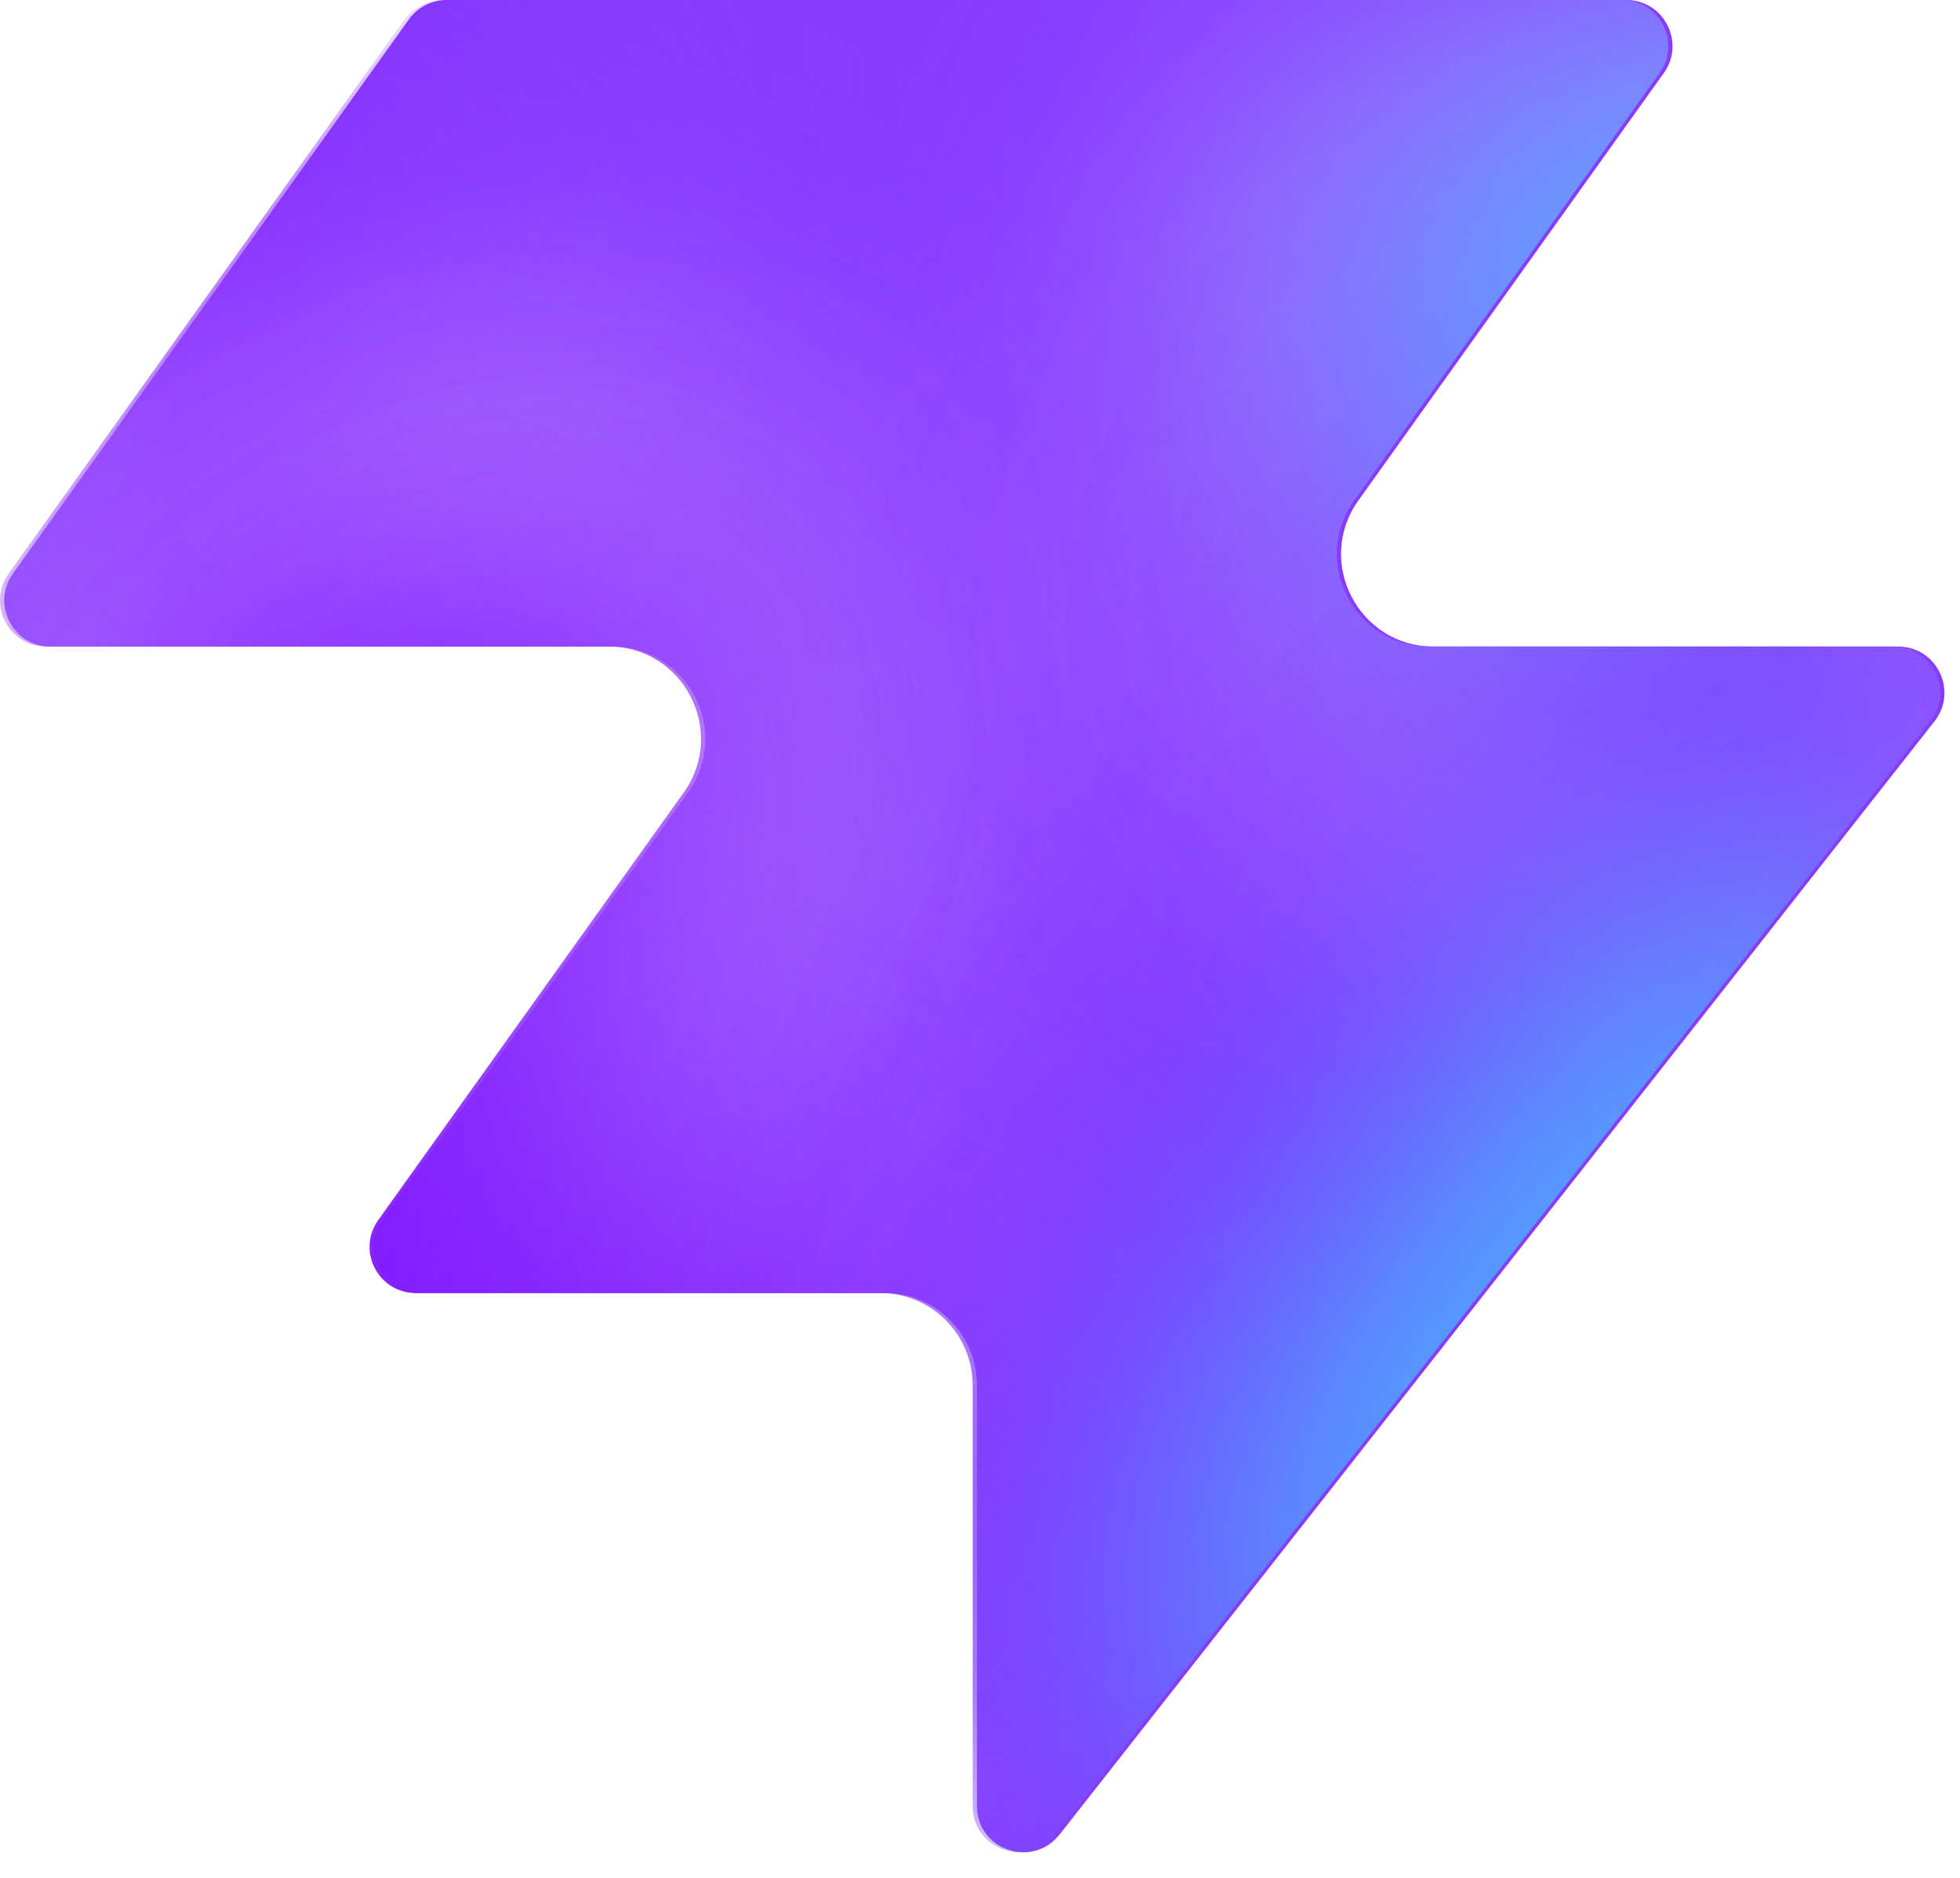
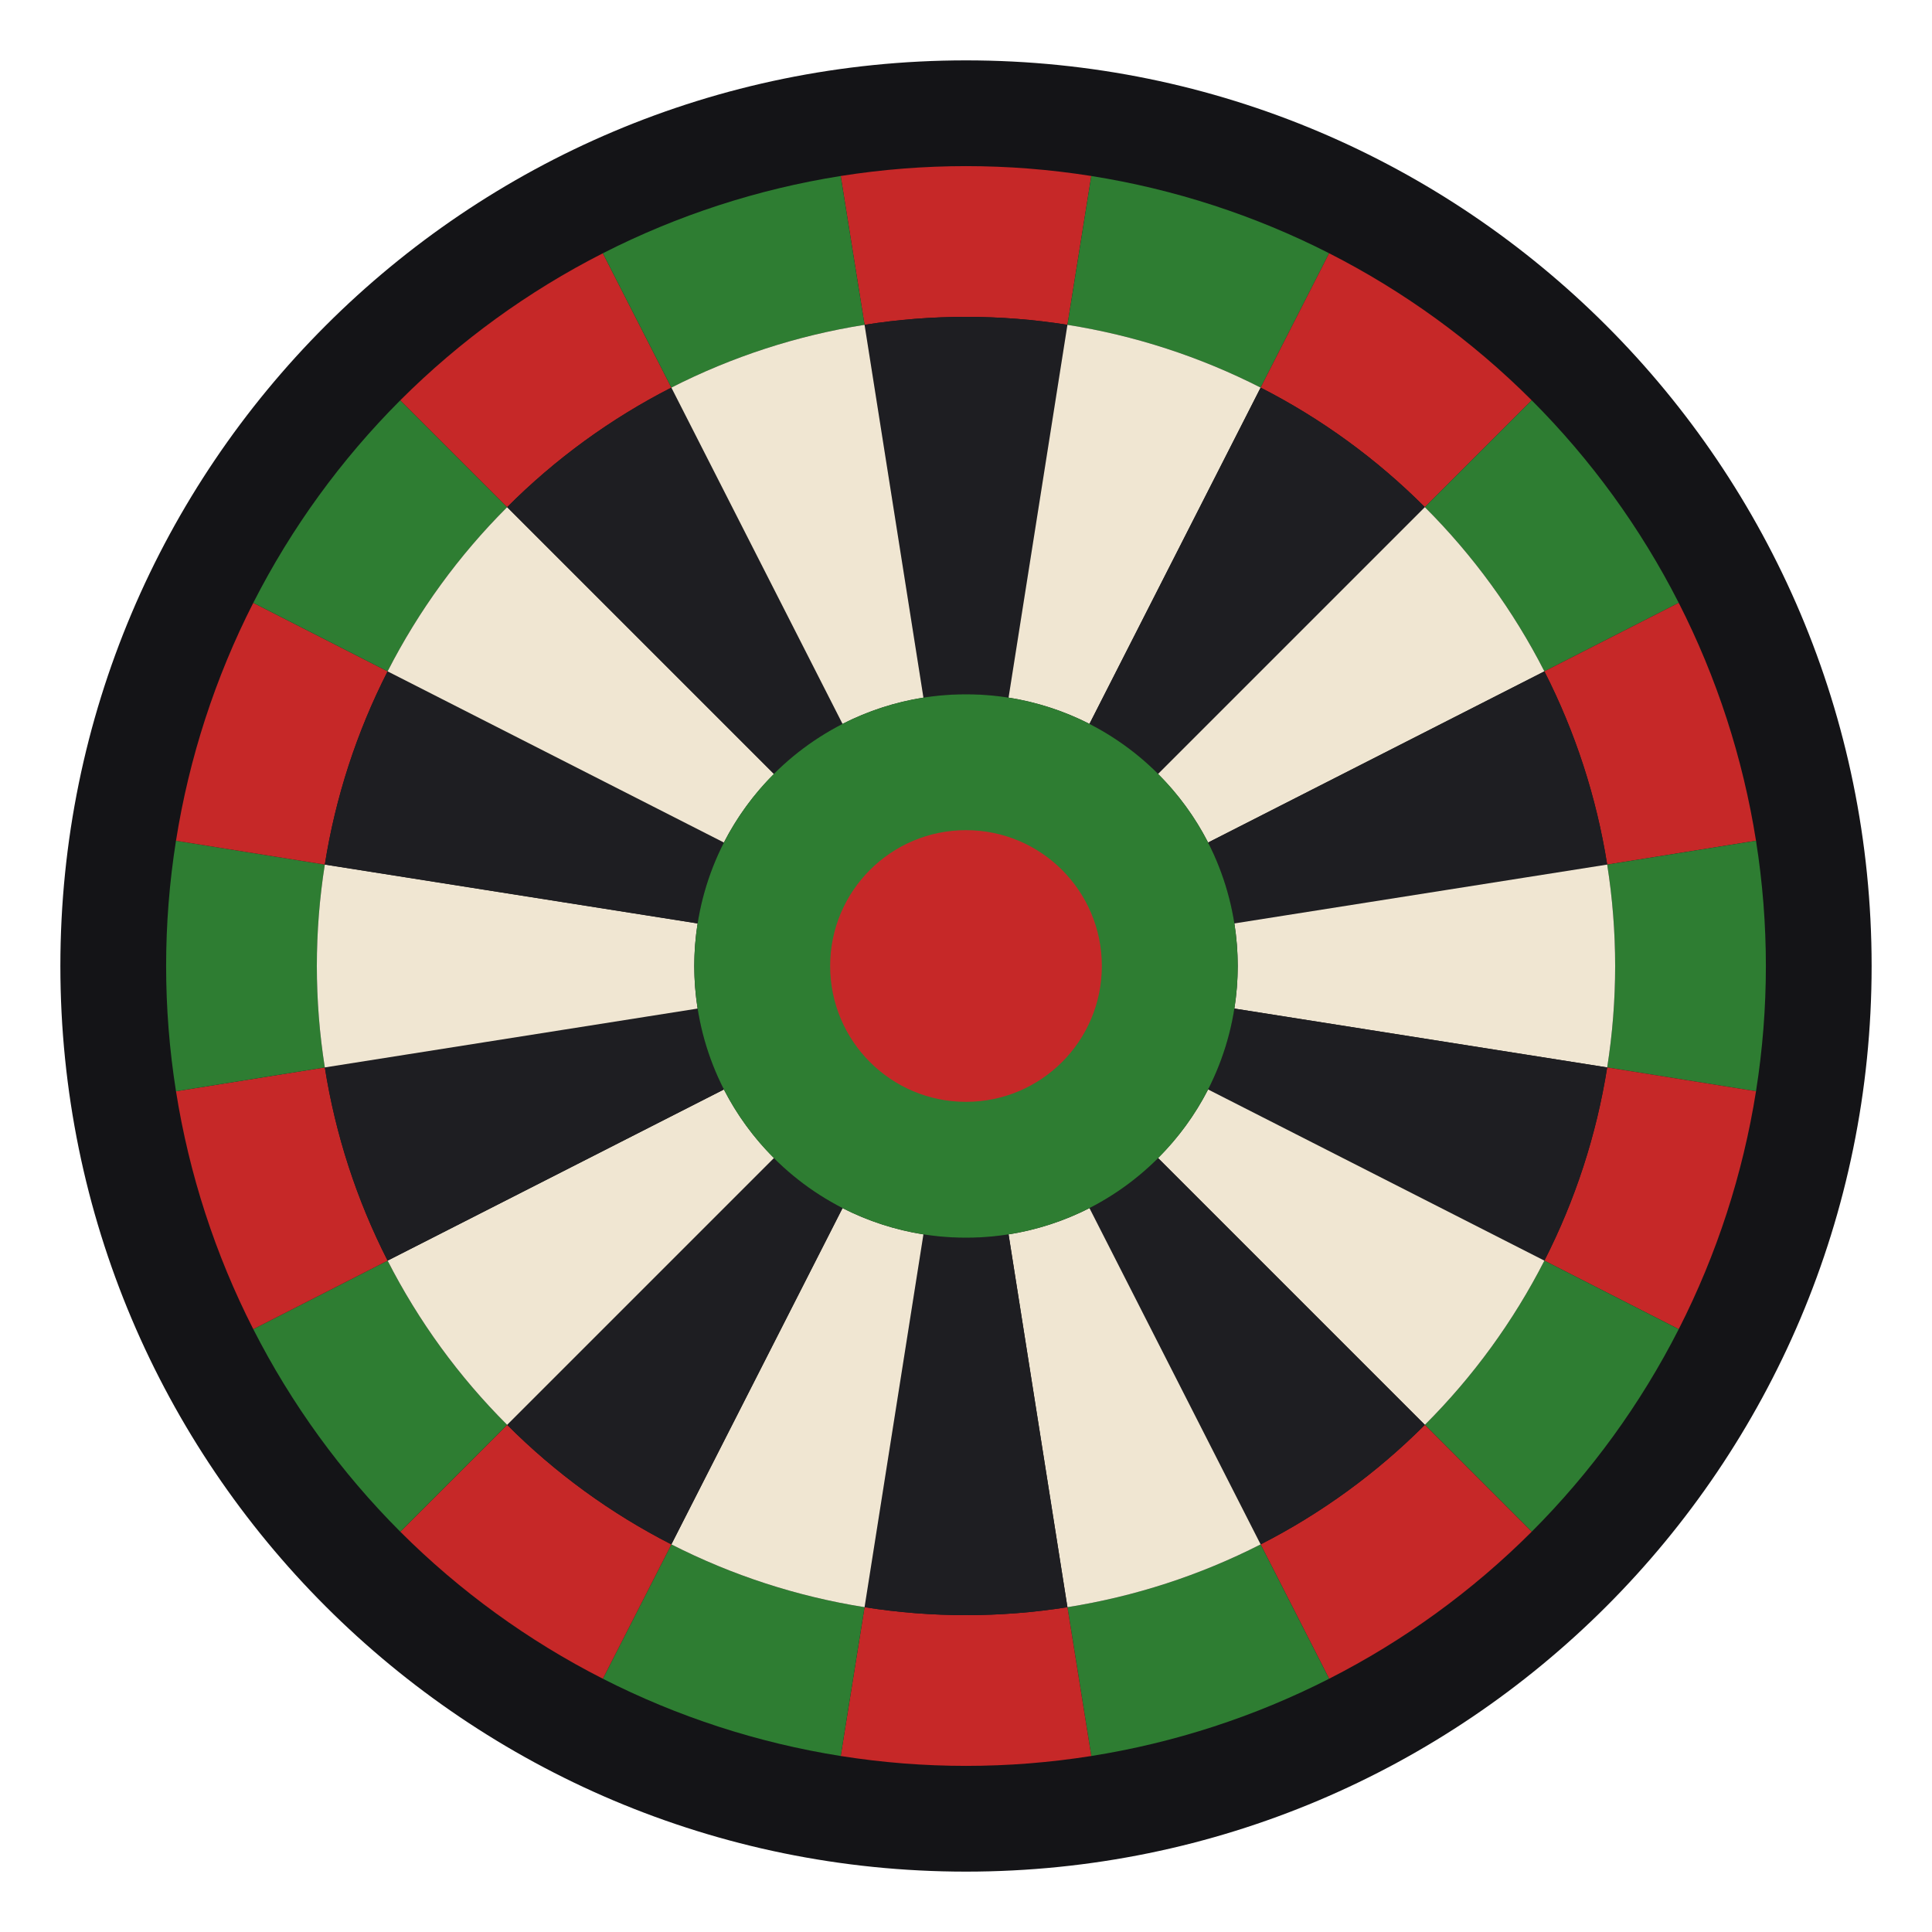
- <svg xmlns="http://www.w3.org/2000/svg" width="48" height="46" fill="none" viewBox="0 0 48 46">
-   <path fill="#863bff" d="M25.946 44.938c-.664.845-2.021.375-2.021-.698V33.937a2.26 2.26 0 0 0-2.262-2.262H10.287c-.92 0-1.456-1.04-.92-1.788l7.48-10.471c1.07-1.497 0-3.578-1.842-3.578H1.237c-.92 0-1.456-1.04-.92-1.788L10.013.474c.214-.297.556-.474.92-.474h28.894c.92 0 1.456 1.04.92 1.788l-7.48 10.471c-1.07 1.498 0 3.579 1.842 3.579h11.377c.943 0 1.473 1.088.89 1.83L25.947 44.94z" style="fill:#863bff;fill:color(display-p3 .525 .23 1);fill-opacity:1" />
-   <mask id="a" width="48" height="46" x="0" y="0" maskUnits="userSpaceOnUse" style="mask-type:alpha">
-     <path fill="#000" d="M25.842 44.938c-.664.844-2.021.375-2.021-.698V33.937a2.26 2.26 0 0 0-2.262-2.262H10.183c-.92 0-1.456-1.04-.92-1.788l7.48-10.471c1.07-1.498 0-3.579-1.842-3.579H1.133c-.92 0-1.456-1.04-.92-1.787L9.91.473c.214-.297.556-.474.92-.474h28.894c.92 0 1.456 1.04.92 1.788l-7.48 10.471c-1.07 1.498 0 3.578 1.842 3.578h11.377c.943 0 1.473 1.088.89 1.832L25.843 44.94z" style="fill:#000;fill-opacity:1" />
-   </mask>
-   <g mask="url(#a)">
-     <g filter="url(#b)">
-       <ellipse cx="5.508" cy="14.704" fill="#ede6ff" rx="5.508" ry="14.704" style="fill:#ede6ff;fill:color(display-p3 .927 .903 1);fill-opacity:1" transform="matrix(.00324 1 1 -.00324 -4.47 31.516)" />
-     </g>
-     <g filter="url(#c)">
-       <ellipse cx="10.399" cy="29.851" fill="#ede6ff" rx="10.399" ry="29.851" style="fill:#ede6ff;fill:color(display-p3 .927 .903 1);fill-opacity:1" transform="matrix(.00324 1 1 -.00324 -39.328 7.883)" />
-     </g>
-     <g filter="url(#d)">
-       <ellipse cx="5.508" cy="30.487" fill="#7e14ff" rx="5.508" ry="30.487" style="fill:#7e14ff;fill:color(display-p3 .492 .077 1);fill-opacity:1" transform="rotate(89.814 -25.913 -14.639)scale(1 -1)" />
-     </g>
-     <g filter="url(#e)">
-       <ellipse cx="5.508" cy="30.599" fill="#7e14ff" rx="5.508" ry="30.599" style="fill:#7e14ff;fill:color(display-p3 .492 .077 1);fill-opacity:1" transform="rotate(89.814 -32.644 -3.334)scale(1 -1)" />
-     </g>
-     <g filter="url(#f)">
-       <ellipse cx="5.508" cy="30.599" fill="#7e14ff" rx="5.508" ry="30.599" style="fill:#7e14ff;fill:color(display-p3 .492 .077 1);fill-opacity:1" transform="matrix(.00324 1 1 -.00324 -34.34 30.47)" />
-     </g>
-     <g filter="url(#g)">
-       <ellipse cx="14.072" cy="22.078" fill="#ede6ff" rx="14.072" ry="22.078" style="fill:#ede6ff;fill:color(display-p3 .927 .903 1);fill-opacity:1" transform="rotate(93.35 24.506 48.493)scale(-1 1)" />
-     </g>
-     <g filter="url(#h)">
-       <ellipse cx="3.47" cy="21.501" fill="#7e14ff" rx="3.47" ry="21.501" style="fill:#7e14ff;fill:color(display-p3 .492 .077 1);fill-opacity:1" transform="rotate(89.009 28.708 47.59)scale(-1 1)" />
-     </g>
-     <g filter="url(#i)">
-       <ellipse cx="3.47" cy="21.501" fill="#7e14ff" rx="3.47" ry="21.501" style="fill:#7e14ff;fill:color(display-p3 .492 .077 1);fill-opacity:1" transform="rotate(89.009 28.708 47.59)scale(-1 1)" />
-     </g>
-     <g filter="url(#j)">
-       <ellipse cx=".387" cy="8.972" fill="#7e14ff" rx="4.407" ry="29.108" style="fill:#7e14ff;fill:color(display-p3 .492 .077 1);fill-opacity:1" transform="rotate(39.51 .387 8.972)" />
-     </g>
-     <g filter="url(#k)">
-       <ellipse cx="47.523" cy="-6.092" fill="#7e14ff" rx="4.407" ry="29.108" style="fill:#7e14ff;fill:color(display-p3 .492 .077 1);fill-opacity:1" transform="rotate(37.892 47.523 -6.092)" />
-     </g>
-     <g filter="url(#l)">
-       <ellipse cx="41.412" cy="6.333" fill="#47bfff" rx="5.971" ry="9.665" style="fill:#47bfff;fill:color(display-p3 .28 .748 1);fill-opacity:1" transform="rotate(37.892 41.412 6.333)" />
-     </g>
-     <g filter="url(#m)">
-       <ellipse cx="-1.879" cy="38.332" fill="#7e14ff" rx="4.407" ry="29.108" style="fill:#7e14ff;fill:color(display-p3 .492 .077 1);fill-opacity:1" transform="rotate(37.892 -1.88 38.332)" />
-     </g>
-     <g filter="url(#n)">
-       <ellipse cx="-1.879" cy="38.332" fill="#7e14ff" rx="4.407" ry="29.108" style="fill:#7e14ff;fill:color(display-p3 .492 .077 1);fill-opacity:1" transform="rotate(37.892 -1.88 38.332)" />
-     </g>
-     <g filter="url(#o)">
-       <ellipse cx="35.651" cy="29.907" fill="#7e14ff" rx="4.407" ry="29.108" style="fill:#7e14ff;fill:color(display-p3 .492 .077 1);fill-opacity:1" transform="rotate(37.892 35.651 29.907)" />
-     </g>
-     <g filter="url(#p)">
-       <ellipse cx="38.418" cy="32.4" fill="#47bfff" rx="5.971" ry="15.297" style="fill:#47bfff;fill:color(display-p3 .28 .748 1);fill-opacity:1" transform="rotate(37.892 38.418 32.4)" />
-     </g>
-   </g>
-   <defs>
-     <filter id="b" width="60.045" height="41.654" x="-19.77" y="16.149" color-interpolation-filters="sRGB" filterUnits="userSpaceOnUse">
-       <feFlood flood-opacity="0" result="BackgroundImageFix" />
-       <feBlend in="SourceGraphic" in2="BackgroundImageFix" result="shape" />
-       <feGaussianBlur result="effect1_foregroundBlur_2002_17158" stdDeviation="7.659" />
-     </filter>
-     <filter id="c" width="90.34" height="51.437" x="-54.613" y="-7.533" color-interpolation-filters="sRGB" filterUnits="userSpaceOnUse">
-       <feFlood flood-opacity="0" result="BackgroundImageFix" />
-       <feBlend in="SourceGraphic" in2="BackgroundImageFix" result="shape" />
-       <feGaussianBlur result="effect1_foregroundBlur_2002_17158" stdDeviation="7.659" />
-     </filter>
-     <filter id="d" width="79.355" height="29.4" x="-49.64" y="2.03" color-interpolation-filters="sRGB" filterUnits="userSpaceOnUse">
-       <feFlood flood-opacity="0" result="BackgroundImageFix" />
-       <feBlend in="SourceGraphic" in2="BackgroundImageFix" result="shape" />
-       <feGaussianBlur result="effect1_foregroundBlur_2002_17158" stdDeviation="4.596" />
-     </filter>
-     <filter id="e" width="79.579" height="29.4" x="-45.045" y="20.029" color-interpolation-filters="sRGB" filterUnits="userSpaceOnUse">
-       <feFlood flood-opacity="0" result="BackgroundImageFix" />
-       <feBlend in="SourceGraphic" in2="BackgroundImageFix" result="shape" />
-       <feGaussianBlur result="effect1_foregroundBlur_2002_17158" stdDeviation="4.596" />
-     </filter>
-     <filter id="f" width="79.579" height="29.4" x="-43.513" y="21.178" color-interpolation-filters="sRGB" filterUnits="userSpaceOnUse">
-       <feFlood flood-opacity="0" result="BackgroundImageFix" />
-       <feBlend in="SourceGraphic" in2="BackgroundImageFix" result="shape" />
-       <feGaussianBlur result="effect1_foregroundBlur_2002_17158" stdDeviation="4.596" />
-     </filter>
-     <filter id="g" width="74.749" height="58.852" x="15.756" y="-17.901" color-interpolation-filters="sRGB" filterUnits="userSpaceOnUse">
-       <feFlood flood-opacity="0" result="BackgroundImageFix" />
-       <feBlend in="SourceGraphic" in2="BackgroundImageFix" result="shape" />
-       <feGaussianBlur result="effect1_foregroundBlur_2002_17158" stdDeviation="7.659" />
-     </filter>
-     <filter id="h" width="61.377" height="25.362" x="23.548" y="2.284" color-interpolation-filters="sRGB" filterUnits="userSpaceOnUse">
-       <feFlood flood-opacity="0" result="BackgroundImageFix" />
-       <feBlend in="SourceGraphic" in2="BackgroundImageFix" result="shape" />
-       <feGaussianBlur result="effect1_foregroundBlur_2002_17158" stdDeviation="4.596" />
-     </filter>
-     <filter id="i" width="61.377" height="25.362" x="23.548" y="2.284" color-interpolation-filters="sRGB" filterUnits="userSpaceOnUse">
-       <feFlood flood-opacity="0" result="BackgroundImageFix" />
-       <feBlend in="SourceGraphic" in2="BackgroundImageFix" result="shape" />
-       <feGaussianBlur result="effect1_foregroundBlur_2002_17158" stdDeviation="4.596" />
-     </filter>
-     <filter id="j" width="56.045" height="63.649" x="-27.636" y="-22.853" color-interpolation-filters="sRGB" filterUnits="userSpaceOnUse">
-       <feFlood flood-opacity="0" result="BackgroundImageFix" />
-       <feBlend in="SourceGraphic" in2="BackgroundImageFix" result="shape" />
-       <feGaussianBlur result="effect1_foregroundBlur_2002_17158" stdDeviation="4.596" />
-     </filter>
-     <filter id="k" width="54.814" height="64.646" x="20.116" y="-38.415" color-interpolation-filters="sRGB" filterUnits="userSpaceOnUse">
-       <feFlood flood-opacity="0" result="BackgroundImageFix" />
-       <feBlend in="SourceGraphic" in2="BackgroundImageFix" result="shape" />
-       <feGaussianBlur result="effect1_foregroundBlur_2002_17158" stdDeviation="4.596" />
-     </filter>
-     <filter id="l" width="33.541" height="35.313" x="24.641" y="-11.323" color-interpolation-filters="sRGB" filterUnits="userSpaceOnUse">
-       <feFlood flood-opacity="0" result="BackgroundImageFix" />
-       <feBlend in="SourceGraphic" in2="BackgroundImageFix" result="shape" />
-       <feGaussianBlur result="effect1_foregroundBlur_2002_17158" stdDeviation="4.596" />
-     </filter>
-     <filter id="m" width="54.814" height="64.646" x="-29.286" y="6.009" color-interpolation-filters="sRGB" filterUnits="userSpaceOnUse">
-       <feFlood flood-opacity="0" result="BackgroundImageFix" />
-       <feBlend in="SourceGraphic" in2="BackgroundImageFix" result="shape" />
-       <feGaussianBlur result="effect1_foregroundBlur_2002_17158" stdDeviation="4.596" />
-     </filter>
-     <filter id="n" width="54.814" height="64.646" x="-29.286" y="6.009" color-interpolation-filters="sRGB" filterUnits="userSpaceOnUse">
-       <feFlood flood-opacity="0" result="BackgroundImageFix" />
-       <feBlend in="SourceGraphic" in2="BackgroundImageFix" result="shape" />
-       <feGaussianBlur result="effect1_foregroundBlur_2002_17158" stdDeviation="4.596" />
-     </filter>
-     <filter id="o" width="54.814" height="64.646" x="8.244" y="-2.416" color-interpolation-filters="sRGB" filterUnits="userSpaceOnUse">
-       <feFlood flood-opacity="0" result="BackgroundImageFix" />
-       <feBlend in="SourceGraphic" in2="BackgroundImageFix" result="shape" />
-       <feGaussianBlur result="effect1_foregroundBlur_2002_17158" stdDeviation="4.596" />
-     </filter>
-     <filter id="p" width="39.409" height="43.623" x="18.713" y="10.588" color-interpolation-filters="sRGB" filterUnits="userSpaceOnUse">
-       <feFlood flood-opacity="0" result="BackgroundImageFix" />
-       <feBlend in="SourceGraphic" in2="BackgroundImageFix" result="shape" />
-       <feGaussianBlur result="effect1_foregroundBlur_2002_17158" stdDeviation="4.596" />
-     </filter>
-   </defs>
+ <svg xmlns="http://www.w3.org/2000/svg" viewBox="0 0 64 64">
+   <circle cx="32" cy="32" r="30" fill="#141417" />
+   <path d="M27.85 5.83A26.5 26.5 0 0 1 36.15 5.83L35.36 10.76A21.5 21.5 0 0 0 28.64 10.76Z" fill="#c62828" />
+   <path d="M28.64 10.76A21.5 21.5 0 0 1 35.36 10.76L33.41 23.11A9 9 0 0 0 30.59 23.11Z" fill="#1e1e22" />
+   <path d="M36.15 5.83A26.5 26.5 0 0 1 44.03 8.39L41.76 12.84A21.5 21.5 0 0 0 35.36 10.76Z" fill="#2e7d32" />
+   <path d="M35.36 10.76A21.5 21.5 0 0 1 41.76 12.84L36.09 23.98A9 9 0 0 0 33.41 23.11Z" fill="#f0e6d2" />
+   <path d="M44.03 8.39A26.5 26.5 0 0 1 50.74 13.26L47.2 16.8A21.5 21.5 0 0 0 41.76 12.84Z" fill="#c62828" />
+   <path d="M41.76 12.84A21.5 21.5 0 0 1 47.2 16.8L38.36 25.64A9 9 0 0 0 36.09 23.98Z" fill="#1e1e22" />
+   <path d="M50.74 13.26A26.5 26.5 0 0 1 55.61 19.97L51.16 22.24A21.5 21.5 0 0 0 47.2 16.8Z" fill="#2e7d32" />
+   <path d="M47.2 16.8A21.5 21.5 0 0 1 51.16 22.24L40.02 27.91A9 9 0 0 0 38.36 25.64Z" fill="#f0e6d2" />
+   <path d="M55.61 19.97A26.5 26.5 0 0 1 58.17 27.85L53.24 28.64A21.5 21.5 0 0 0 51.16 22.24Z" fill="#c62828" />
+   <path d="M51.16 22.24A21.5 21.5 0 0 1 53.24 28.64L40.89 30.59A9 9 0 0 0 40.02 27.91Z" fill="#1e1e22" />
+   <path d="M58.17 27.85A26.5 26.5 0 0 1 58.17 36.15L53.24 35.36A21.5 21.5 0 0 0 53.24 28.64Z" fill="#2e7d32" />
+   <path d="M53.24 28.64A21.5 21.5 0 0 1 53.24 35.36L40.89 33.41A9 9 0 0 0 40.89 30.59Z" fill="#f0e6d2" />
+   <path d="M58.17 36.15A26.5 26.5 0 0 1 55.61 44.03L51.16 41.76A21.5 21.5 0 0 0 53.24 35.36Z" fill="#c62828" />
+   <path d="M53.24 35.36A21.5 21.5 0 0 1 51.16 41.76L40.02 36.09A9 9 0 0 0 40.89 33.41Z" fill="#1e1e22" />
+   <path d="M55.61 44.03A26.5 26.5 0 0 1 50.74 50.74L47.2 47.2A21.5 21.5 0 0 0 51.16 41.76Z" fill="#2e7d32" />
+   <path d="M51.16 41.76A21.5 21.5 0 0 1 47.2 47.2L38.36 38.36A9 9 0 0 0 40.02 36.09Z" fill="#f0e6d2" />
+   <path d="M50.74 50.74A26.5 26.5 0 0 1 44.03 55.61L41.76 51.16A21.5 21.5 0 0 0 47.2 47.2Z" fill="#c62828" />
+   <path d="M47.2 47.2A21.5 21.5 0 0 1 41.76 51.16L36.09 40.02A9 9 0 0 0 38.36 38.36Z" fill="#1e1e22" />
+   <path d="M44.03 55.61A26.5 26.5 0 0 1 36.15 58.17L35.36 53.24A21.5 21.5 0 0 0 41.76 51.16Z" fill="#2e7d32" />
+   <path d="M41.76 51.16A21.5 21.5 0 0 1 35.36 53.24L33.41 40.89A9 9 0 0 0 36.09 40.02Z" fill="#f0e6d2" />
+   <path d="M36.15 58.17A26.5 26.5 0 0 1 27.85 58.17L28.64 53.24A21.5 21.5 0 0 0 35.36 53.24Z" fill="#c62828" />
+   <path d="M35.36 53.24A21.5 21.5 0 0 1 28.64 53.24L30.59 40.89A9 9 0 0 0 33.41 40.89Z" fill="#1e1e22" />
+   <path d="M27.85 58.17A26.5 26.5 0 0 1 19.97 55.61L22.24 51.16A21.5 21.5 0 0 0 28.64 53.24Z" fill="#2e7d32" />
+   <path d="M28.64 53.24A21.5 21.5 0 0 1 22.24 51.16L27.91 40.02A9 9 0 0 0 30.59 40.89Z" fill="#f0e6d2" />
+   <path d="M19.97 55.61A26.5 26.5 0 0 1 13.26 50.74L16.8 47.2A21.5 21.5 0 0 0 22.24 51.16Z" fill="#c62828" />
+   <path d="M22.24 51.16A21.5 21.5 0 0 1 16.8 47.2L25.64 38.36A9 9 0 0 0 27.91 40.02Z" fill="#1e1e22" />
+   <path d="M13.26 50.74A26.5 26.5 0 0 1 8.39 44.03L12.84 41.76A21.5 21.5 0 0 0 16.8 47.2Z" fill="#2e7d32" />
+   <path d="M16.8 47.2A21.5 21.5 0 0 1 12.84 41.76L23.98 36.09A9 9 0 0 0 25.64 38.36Z" fill="#f0e6d2" />
+   <path d="M8.39 44.03A26.5 26.5 0 0 1 5.83 36.15L10.76 35.36A21.5 21.5 0 0 0 12.84 41.76Z" fill="#c62828" />
+   <path d="M12.84 41.76A21.5 21.5 0 0 1 10.76 35.36L23.11 33.41A9 9 0 0 0 23.98 36.09Z" fill="#1e1e22" />
+   <path d="M5.83 36.15A26.5 26.5 0 0 1 5.83 27.85L10.76 28.64A21.5 21.5 0 0 0 10.76 35.36Z" fill="#2e7d32" />
+   <path d="M10.76 35.36A21.5 21.5 0 0 1 10.76 28.64L23.11 30.59A9 9 0 0 0 23.11 33.41Z" fill="#f0e6d2" />
+   <path d="M5.83 27.85A26.5 26.5 0 0 1 8.39 19.97L12.84 22.24A21.5 21.5 0 0 0 10.76 28.64Z" fill="#c62828" />
+   <path d="M10.76 28.64A21.5 21.5 0 0 1 12.84 22.24L23.98 27.91A9 9 0 0 0 23.11 30.59Z" fill="#1e1e22" />
+   <path d="M8.39 19.97A26.5 26.5 0 0 1 13.26 13.26L16.8 16.8A21.5 21.5 0 0 0 12.84 22.24Z" fill="#2e7d32" />
+   <path d="M12.84 22.24A21.5 21.5 0 0 1 16.8 16.8L25.64 25.64A9 9 0 0 0 23.98 27.91Z" fill="#f0e6d2" />
+   <path d="M13.26 13.26A26.5 26.5 0 0 1 19.97 8.39L22.24 12.84A21.5 21.5 0 0 0 16.8 16.8Z" fill="#c62828" />
+   <path d="M16.8 16.8A21.5 21.5 0 0 1 22.24 12.84L27.91 23.98A9 9 0 0 0 25.64 25.64Z" fill="#1e1e22" />
+   <path d="M19.97 8.39A26.5 26.5 0 0 1 27.85 5.83L28.64 10.76A21.5 21.5 0 0 0 22.24 12.84Z" fill="#2e7d32" />
+   <path d="M22.24 12.84A21.5 21.5 0 0 1 28.64 10.76L30.59 23.11A9 9 0 0 0 27.91 23.98Z" fill="#f0e6d2" />
+   <circle cx="32" cy="32" r="9" fill="#2e7d32" />
+   <circle cx="32" cy="32" r="4.5" fill="#c62828" />
</svg>
